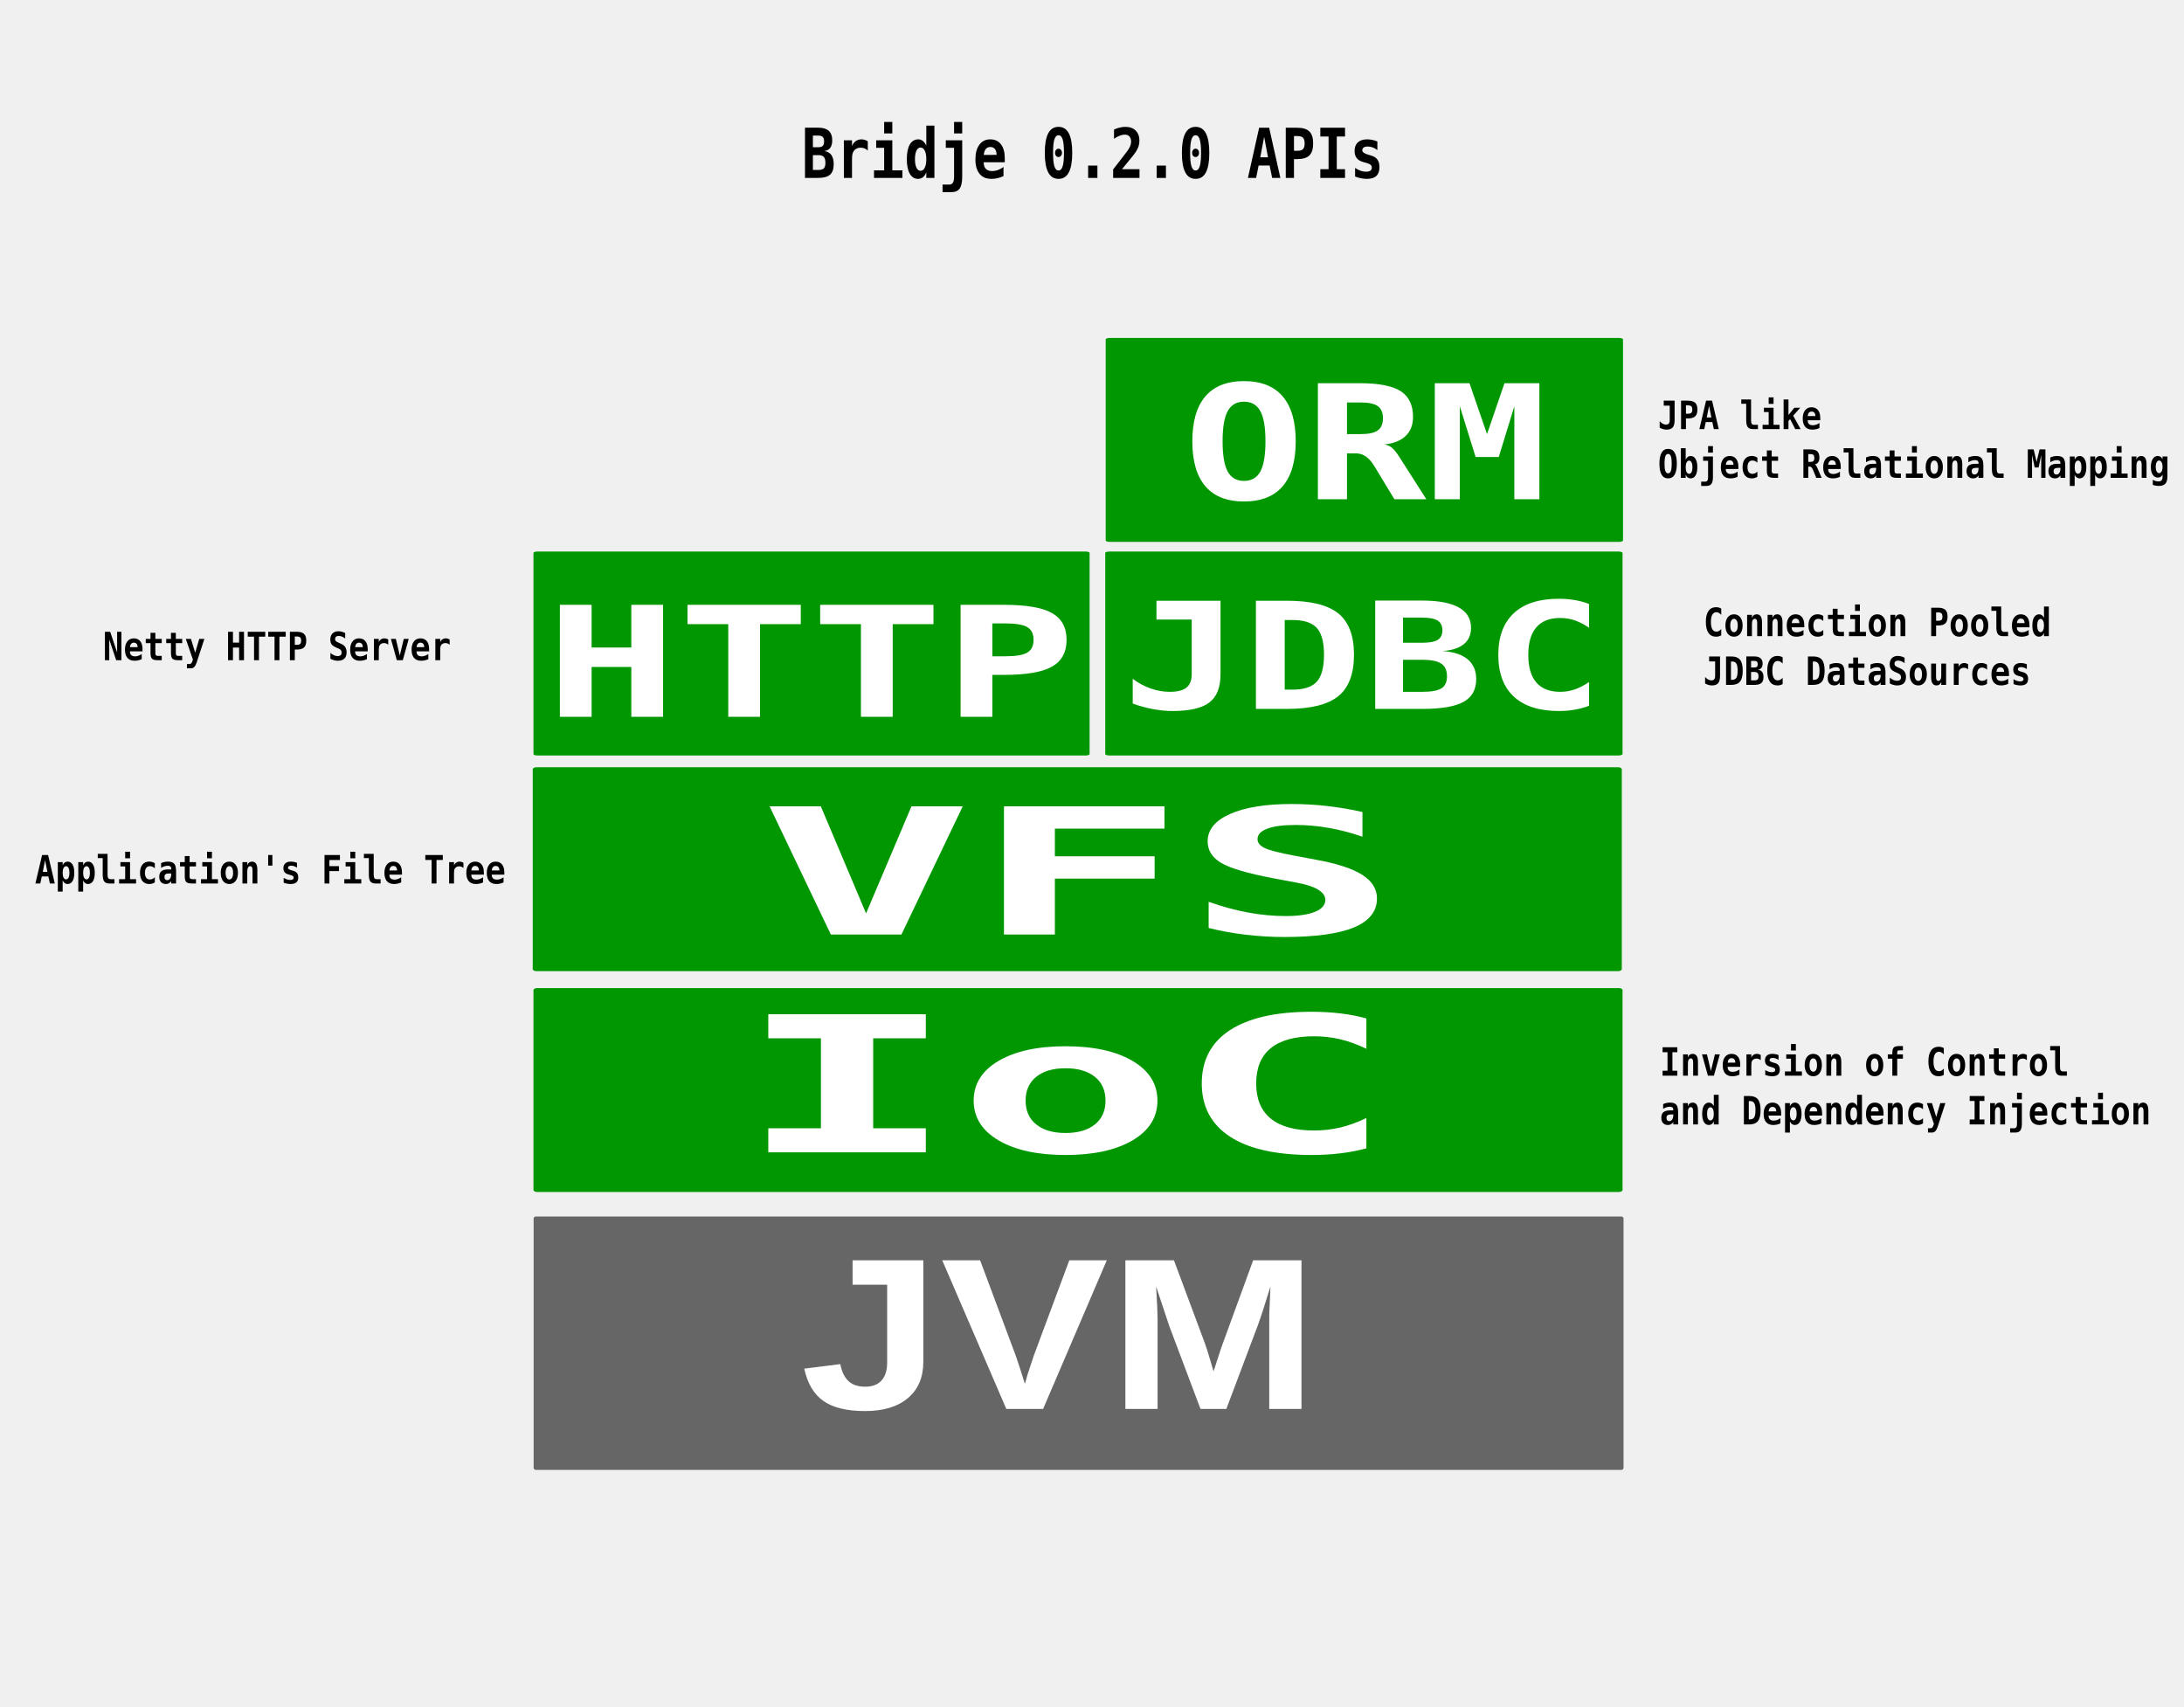
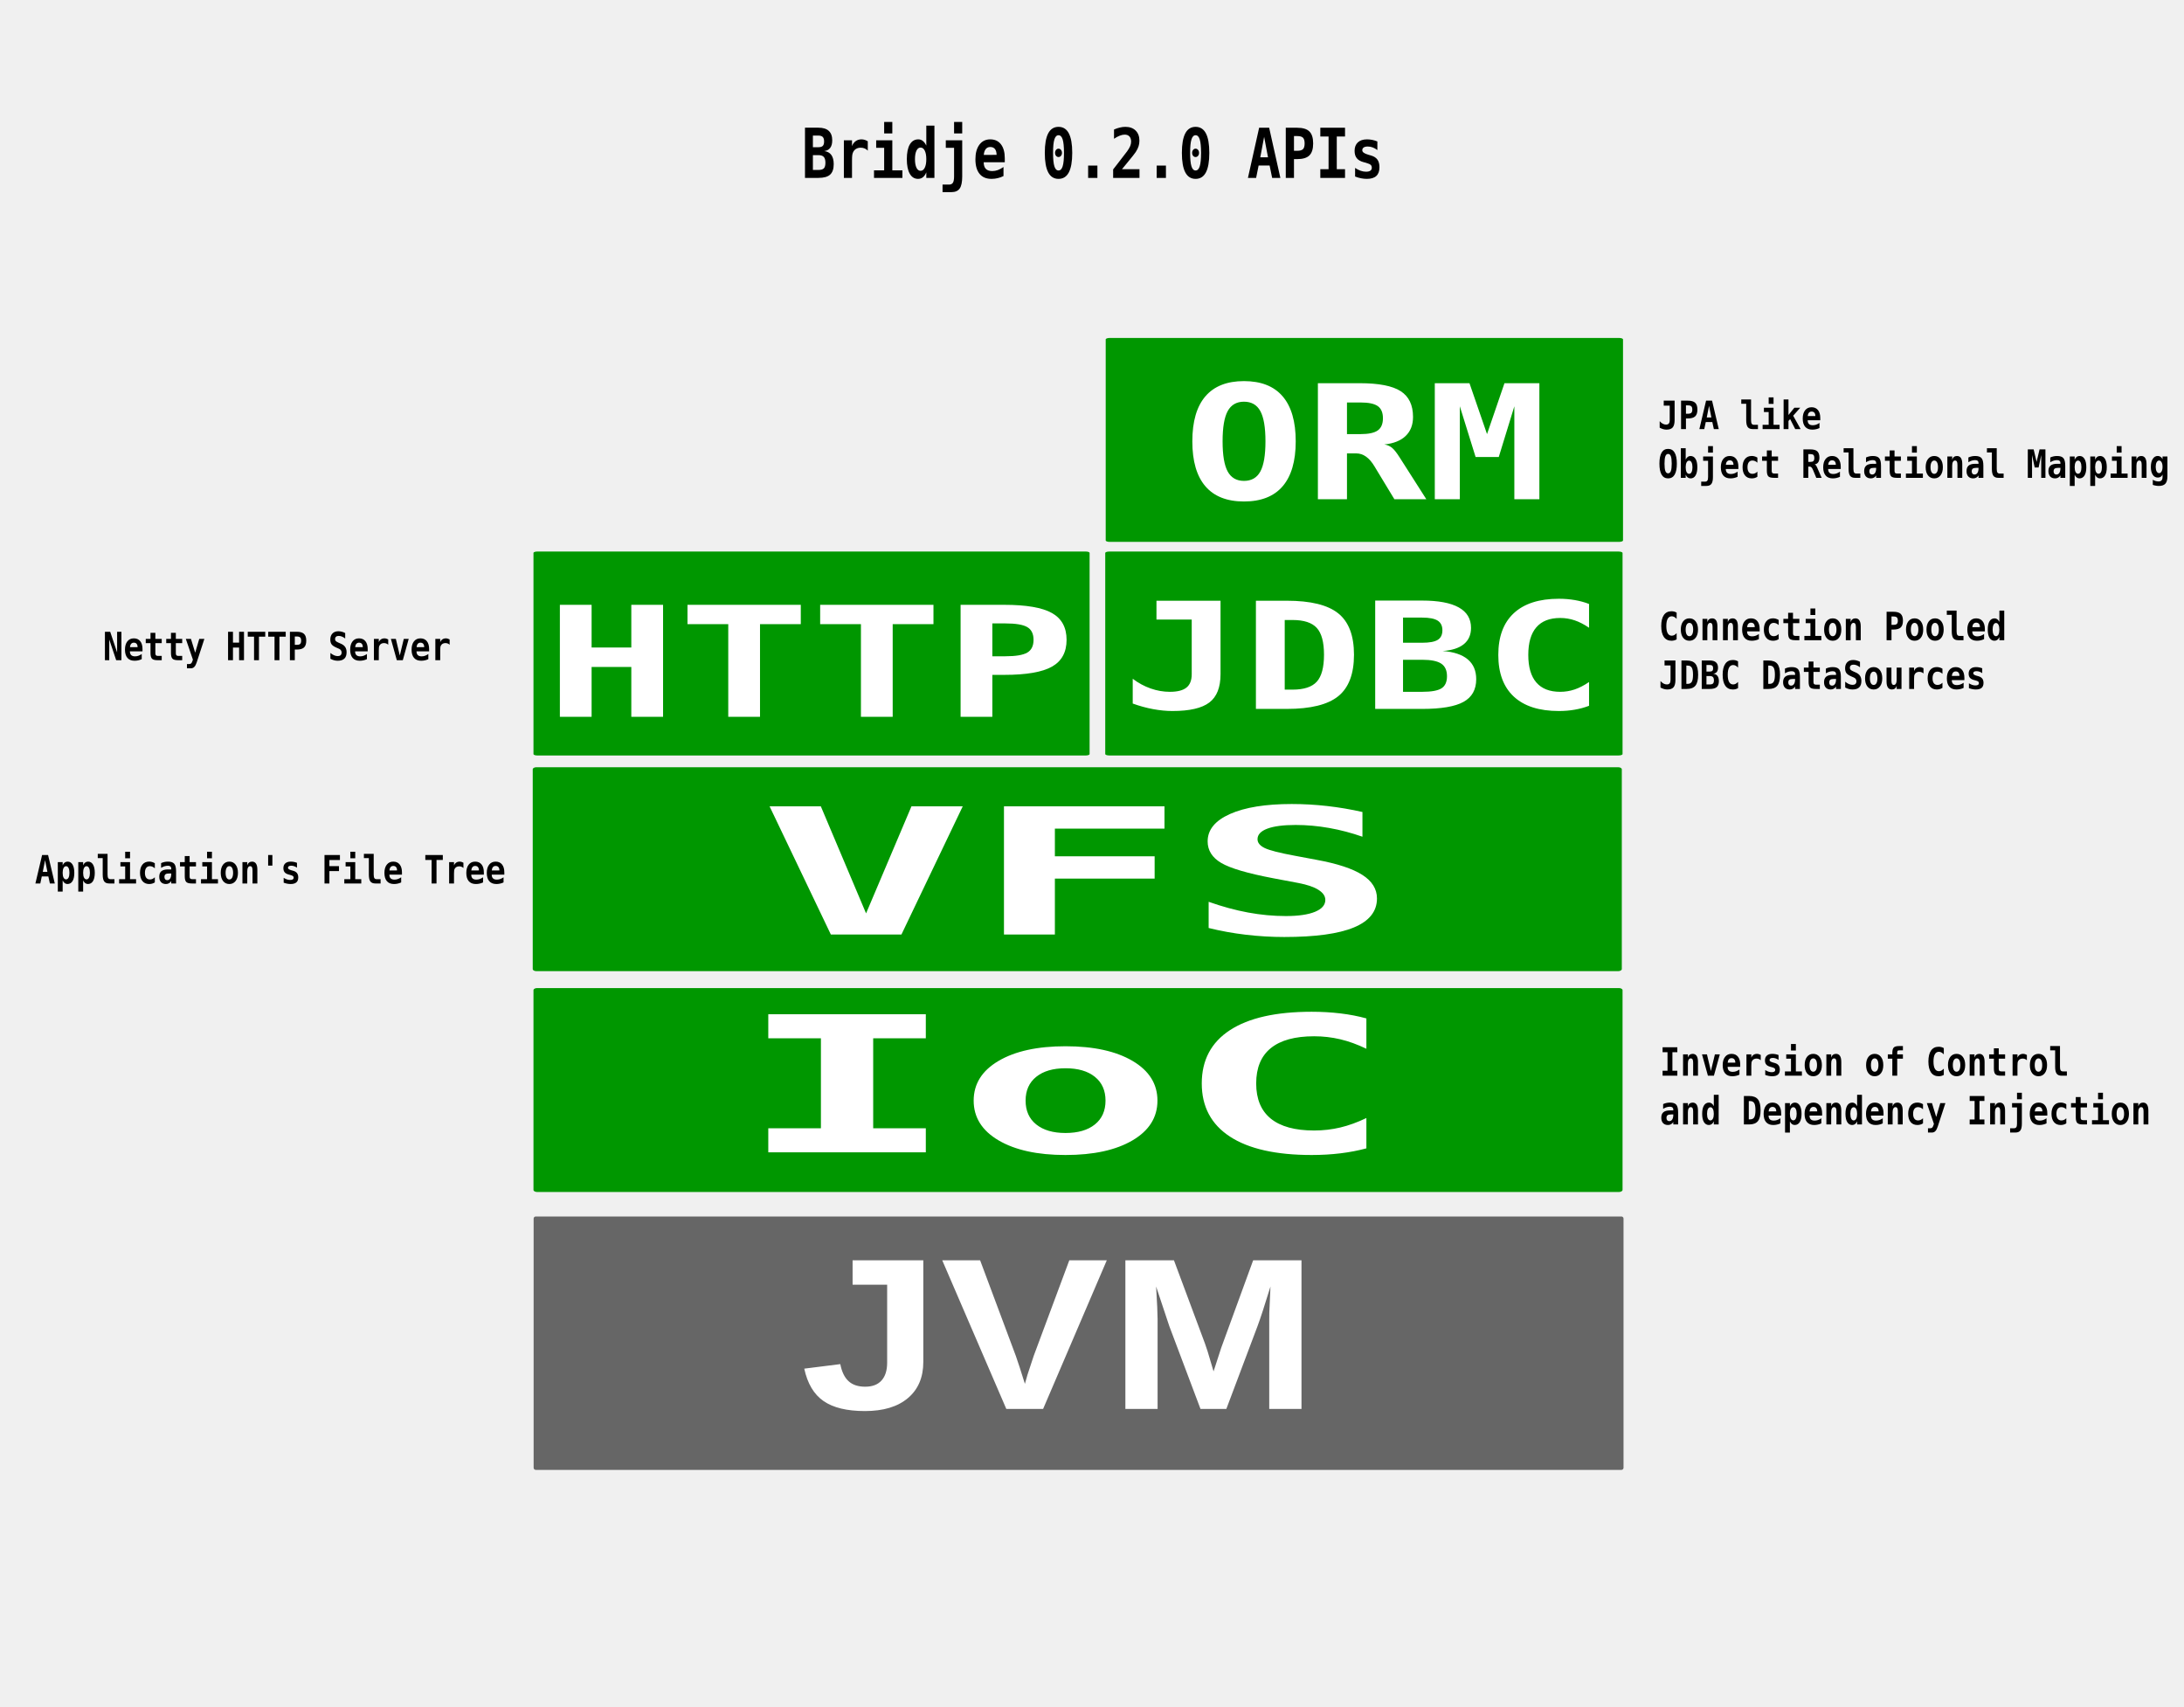
<svg xmlns="http://www.w3.org/2000/svg" width="380mm" height="297mm" viewBox="0 0 1346.456 1052.362" id="svg2" version="1.1">
  <defs id="defs4" />
  <g id="layer1">
    <rect style="opacity:1;fill:#666666;fill-opacity:1;fill-rule:nonzero;stroke:#bdbdbd;stroke-width:0;stroke-linejoin:round;stroke-miterlimit:4;stroke-dasharray:none;stroke-opacity:1" id="rect3336" width="671.929" height="156.229" x="328.99" y="749.977" rx="1.3" ry="1.3" />
    <rect style="opacity:1;fill:#009700;fill-opacity:1;fill-rule:nonzero;stroke:#bdbdbd;stroke-width:0;stroke-linejoin:round;stroke-miterlimit:4;stroke-dasharray:none;stroke-opacity:1" id="rect4138" width="671.429" height="125.714" x="328.89" y="609.163" rx="2.214" ry="1.3" />
    <rect style="opacity:1;fill:#009700;fill-opacity:1;fill-rule:nonzero;stroke:#bdbdbd;stroke-width:0;stroke-linejoin:round;stroke-miterlimit:4;stroke-dasharray:none;stroke-opacity:1" id="rect4144" width="342.857" height="125.714" x="328.89" y="340.037" rx="2.214" ry="0.88" />
    <rect style="opacity:1;fill:#009700;fill-opacity:1;fill-rule:nonzero;stroke:#bdbdbd;stroke-width:0;stroke-linejoin:round;stroke-miterlimit:4;stroke-dasharray:none;stroke-opacity:1" id="rect4146" width="318.928" height="125.714" x="681.391" y="340.037" rx="2.423" ry="0.894" />
    <text xml:space="preserve" style="font-style:normal;font-variant:normal;font-weight:bold;font-stretch:normal;font-size:63.91px;line-height:125%;font-family:'DejaVu Sans Mono';-inkscape-font-specification:'DejaVu Sans Mono, Bold';text-align:start;letter-spacing:0px;word-spacing:0px;writing-mode:lr-tb;text-anchor:start;fill:#ffffff;fill-opacity:1;stroke:none;stroke-width:1px;stroke-linecap:butt;stroke-linejoin:miter;stroke-opacity:1" x="457.015" y="937.961" id="text4148" transform="scale(1.079808,0.9260904)">
      <tspan id="tspan4150" x="457.015" y="937.961" style="font-style:normal;font-variant:normal;font-weight:bold;font-stretch:normal;font-size:143.798px;line-height:125%;font-family:Arial;-inkscape-font-specification:'Arial, Bold';text-align:start;writing-mode:lr-tb;text-anchor:start">JVM</tspan>
    </text>
    <text xml:space="preserve" style="font-style:normal;font-variant:normal;font-weight:bold;font-stretch:normal;font-size:161.639px;line-height:125%;font-family:'DejaVu Sans Mono';-inkscape-font-specification:'DejaVu Sans Mono, Bold';text-align:start;letter-spacing:0px;word-spacing:0px;writing-mode:lr-tb;text-anchor:start;fill:#ffffff;fill-opacity:1;stroke:none;stroke-width:1px;stroke-linecap:butt;stroke-linejoin:miter;stroke-opacity:1" x="328.579" y="983.462" id="text4148-9" transform="scale(1.384326,0.722373)">
      <tspan x="328.579" y="983.462" id="tspan4205">IoC</tspan>
    </text>
    <rect style="opacity:1;fill:#009700;fill-opacity:1;fill-rule:nonzero;stroke:#bdbdbd;stroke-width:0;stroke-linejoin:round;stroke-miterlimit:4;stroke-dasharray:none;stroke-opacity:1" id="rect4138-2" width="671.429" height="125.714" x="328.432" y="473.01" rx="2.214" ry="1.3" />
    <text xml:space="preserve" style="font-style:normal;font-variant:normal;font-weight:bold;font-stretch:normal;font-size:153.698px;line-height:125%;font-family:'DejaVu Sans Mono';-inkscape-font-specification:'DejaVu Sans Mono, Bold';text-align:start;letter-spacing:0px;word-spacing:0px;writing-mode:lr-tb;text-anchor:start;fill:#ffffff;fill-opacity:1;stroke:none;stroke-width:1px;stroke-linecap:butt;stroke-linejoin:miter;stroke-opacity:1" x="330.346" y="816.89" id="text4148-9-0" transform="scale(1.417863,0.7052867)">
      <tspan id="tspan4209" x="330.346" y="816.89">VFS</tspan>
    </text>
    <text xml:space="preserve" style="font-style:normal;font-variant:normal;font-weight:bold;font-stretch:normal;font-size:113.423px;line-height:125%;font-family:'DejaVu Sans Mono';-inkscape-font-specification:'DejaVu Sans Mono, Bold';text-align:start;letter-spacing:0px;word-spacing:0px;writing-mode:lr-tb;text-anchor:start;fill:#ffffff;fill-opacity:1;stroke:none;stroke-width:1px;stroke-linecap:butt;stroke-linejoin:miter;stroke-opacity:1" x="280.553" y="529.354" id="text4148-9-0-5" transform="scale(1.197886,0.8348038)">
      <tspan id="tspan4209-0" x="280.553" y="529.354">HTTP</tspan>
    </text>
    <text xml:space="preserve" style="font-style:normal;font-variant:normal;font-weight:bold;font-stretch:normal;font-size:106.24px;line-height:125%;font-family:'DejaVu Sans Mono';-inkscape-font-specification:'DejaVu Sans Mono, Bold';text-align:start;letter-spacing:0px;word-spacing:0px;writing-mode:lr-tb;text-anchor:start;fill:#ffffff;fill-opacity:1;stroke:none;stroke-width:1px;stroke-linecap:butt;stroke-linejoin:miter;stroke-opacity:1" x="595.821" y="507.435" id="text4148-9-0-5-4" transform="scale(1.161035,0.8613004)">
      <tspan id="tspan4209-0-2" x="595.821" y="507.435">JDBC</tspan>
    </text>
    <rect style="opacity:1;fill:#009700;fill-opacity:1;fill-rule:nonzero;stroke:#bdbdbd;stroke-width:0;stroke-linejoin:round;stroke-miterlimit:4;stroke-dasharray:none;stroke-opacity:1" id="rect4146-1" width="318.928" height="125.714" x="681.676" y="208.358" rx="2.423" ry="0.894" />
    <text xml:space="preserve" style="font-style:normal;font-variant:normal;font-weight:bold;font-stretch:normal;font-size:110.499px;line-height:125%;font-family:'DejaVu Sans Mono';-inkscape-font-specification:'DejaVu Sans Mono, Bold';text-align:start;letter-spacing:0px;word-spacing:0px;writing-mode:lr-tb;text-anchor:start;fill:#ffffff;fill-opacity:1;stroke:none;stroke-width:1px;stroke-linecap:butt;stroke-linejoin:miter;stroke-opacity:1" x="647.735" y="346.628" id="text4148-9-0-5-4-7" transform="scale(1.126218,0.8879276)">
      <tspan id="tspan4209-0-2-0" x="647.735" y="346.628">ORM</tspan>
    </text>
    <text xml:space="preserve" style="font-style:normal;font-variant:normal;font-weight:bold;font-stretch:normal;font-size:22.449px;line-height:125%;font-family:'DejaVu Sans Mono';-inkscape-font-specification:'DejaVu Sans Mono, Bold';text-align:start;letter-spacing:0px;word-spacing:0px;writing-mode:lr-tb;text-anchor:start;fill:#000000;fill-opacity:1;stroke:none;stroke-width:1px;stroke-linecap:butt;stroke-linejoin:miter;stroke-opacity:1" x="1095.743" y="619.304" id="text4310" transform="scale(0.9338321,1.070856)">
      <tspan id="tspan4312" x="1095.743" y="619.304">Inversion of Control</tspan>
      <tspan x="1095.743" y="647.366" id="tspan4314">and Dependency Injection</tspan>
    </text>
    <text xml:space="preserve" style="font-style:normal;font-variant:normal;font-weight:bold;font-stretch:normal;font-size:22.449px;line-height:125%;font-family:'DejaVu Sans Mono';-inkscape-font-specification:'DejaVu Sans Mono, Bold';text-align:start;letter-spacing:0px;word-spacing:0px;writing-mode:lr-tb;text-anchor:start;fill:#000000;fill-opacity:1;stroke:none;stroke-width:1px;stroke-linecap:butt;stroke-linejoin:miter;stroke-opacity:1" x="23.01" y="508.635" id="text4310-6" transform="scale(0.9338321,1.070856)">
      <tspan x="23.01" y="508.635" id="tspan4314-3">Application's File Tree</tspan>
    </text>
-     <text xml:space="preserve" style="font-style:normal;font-variant:normal;font-weight:bold;font-stretch:normal;font-size:22.449px;line-height:125%;font-family:'DejaVu Sans Mono';-inkscape-font-specification:'DejaVu Sans Mono, Bold';text-align:start;letter-spacing:0px;word-spacing:0px;writing-mode:lr-tb;text-anchor:start;fill:#000000;fill-opacity:1;stroke:none;stroke-width:1px;stroke-linecap:butt;stroke-linejoin:miter;stroke-opacity:1" x="1124.509" y="366.244" id="text4310-5" transform="scale(0.9338321,1.070856)">
-       <tspan x="1124.509" y="366.244" id="tspan4314-9">Connection Pooled </tspan>
-       <tspan x="1124.509" y="394.305" id="tspan4362">JDBC DataSources</tspan>
+     <text xml:space="preserve" style="font-style:normal;font-variant:normal;font-weight:bold;font-stretch:normal;font-size:22.449px;line-height:125%;font-family:'DejaVu Sans Mono';-inkscape-font-specification:'DejaVu Sans Mono, Bold';text-align:start;letter-spacing:0px;word-spacing:0px;writing-mode:lr-tb;text-anchor:start;fill:#000000;fill-opacity:1;stroke:none;stroke-width:1px;stroke-linecap:butt;stroke-linejoin:miter;stroke-opacity:1" x="1095.064" y="368.578" id="text4310-5" transform="scale(0.9338321,1.070856)">
+       <tspan x="1095.064" y="368.578" id="tspan4314-9">Connection Pooled </tspan>
+       <tspan x="1095.064" y="396.64" id="tspan4362">JDBC DataSources</tspan>
    </text>
    <text xml:space="preserve" style="font-style:normal;font-variant:normal;font-weight:bold;font-stretch:normal;font-size:22.449px;line-height:125%;font-family:'DejaVu Sans Mono';-inkscape-font-specification:'DejaVu Sans Mono, Bold';text-align:start;letter-spacing:0px;word-spacing:0px;writing-mode:lr-tb;text-anchor:start;fill:#000000;fill-opacity:1;stroke:none;stroke-width:1px;stroke-linecap:butt;stroke-linejoin:miter;stroke-opacity:1" x="67.973" y="380.091" id="text4310-5-0" transform="scale(0.9338321,1.070856)">
      <tspan x="67.973" y="380.091" id="tspan4362-7">Netty HTTP Server</tspan>
    </text>
    <text xml:space="preserve" style="font-style:normal;font-variant:normal;font-weight:bold;font-stretch:normal;font-size:22.449px;line-height:125%;font-family:'DejaVu Sans Mono';-inkscape-font-specification:'DejaVu Sans Mono, Bold';text-align:start;letter-spacing:0px;word-spacing:0px;writing-mode:lr-tb;text-anchor:start;fill:#000000;fill-opacity:1;stroke:none;stroke-width:1px;stroke-linecap:butt;stroke-linejoin:miter;stroke-opacity:1" x="1094.522" y="247.037" id="text4310-5-2" transform="scale(0.9338321,1.070856)">
      <tspan x="1094.522" y="247.037" id="tspan4362-3">JPA like </tspan>
      <tspan x="1094.522" y="275.099" id="tspan4410">Object Relational Mapping</tspan>
    </text>
    <text xml:space="preserve" style="font-style:normal;font-variant:normal;font-weight:bold;font-stretch:normal;font-size:38.582px;line-height:125%;font-family:'DejaVu Sans Mono';-inkscape-font-specification:'DejaVu Sans Mono, Bold';text-align:start;letter-spacing:0px;word-spacing:0px;writing-mode:lr-tb;text-anchor:start;fill:#000000;fill-opacity:1;stroke:none;stroke-width:1px;stroke-linecap:butt;stroke-linejoin:miter;stroke-opacity:1" x="543.286" y="99.754" id="text4310-5-2-1" transform="scale(0.9095378,1.09946)">
      <tspan x="543.286" y="99.754" id="tspan4410-2">Bridje 0.2.0 APIs</tspan>
    </text>
  </g>
</svg>
